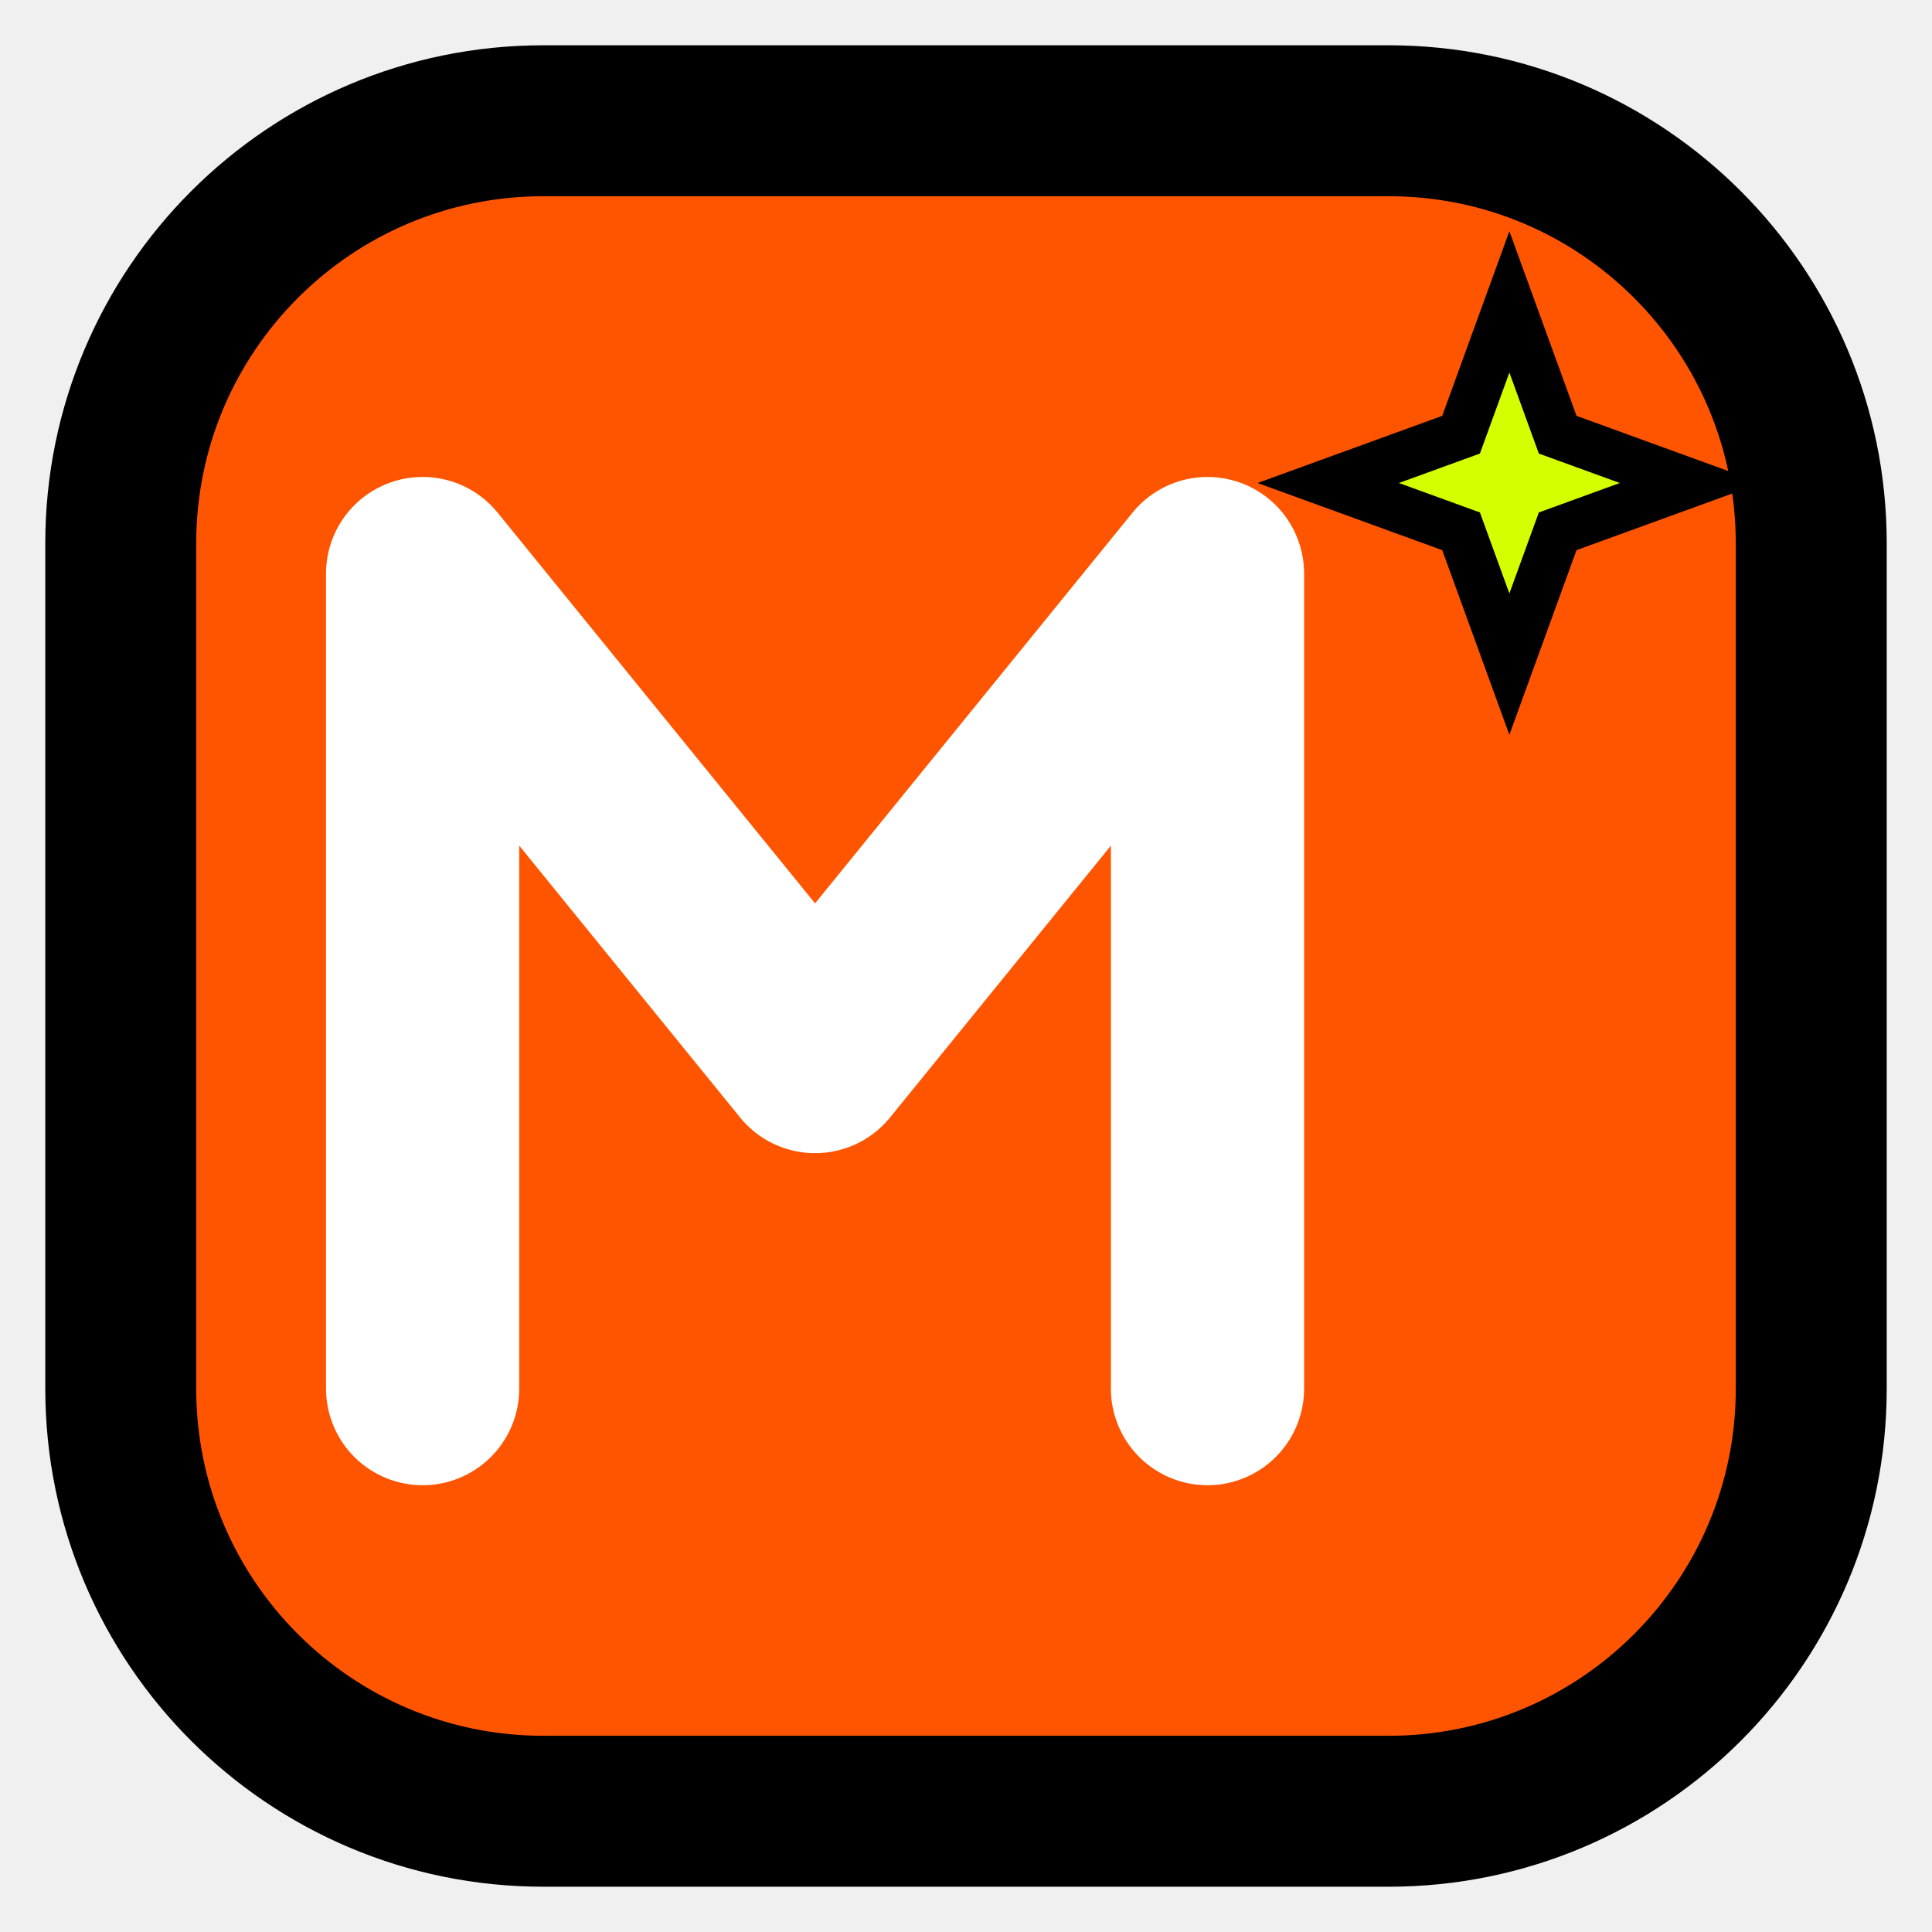
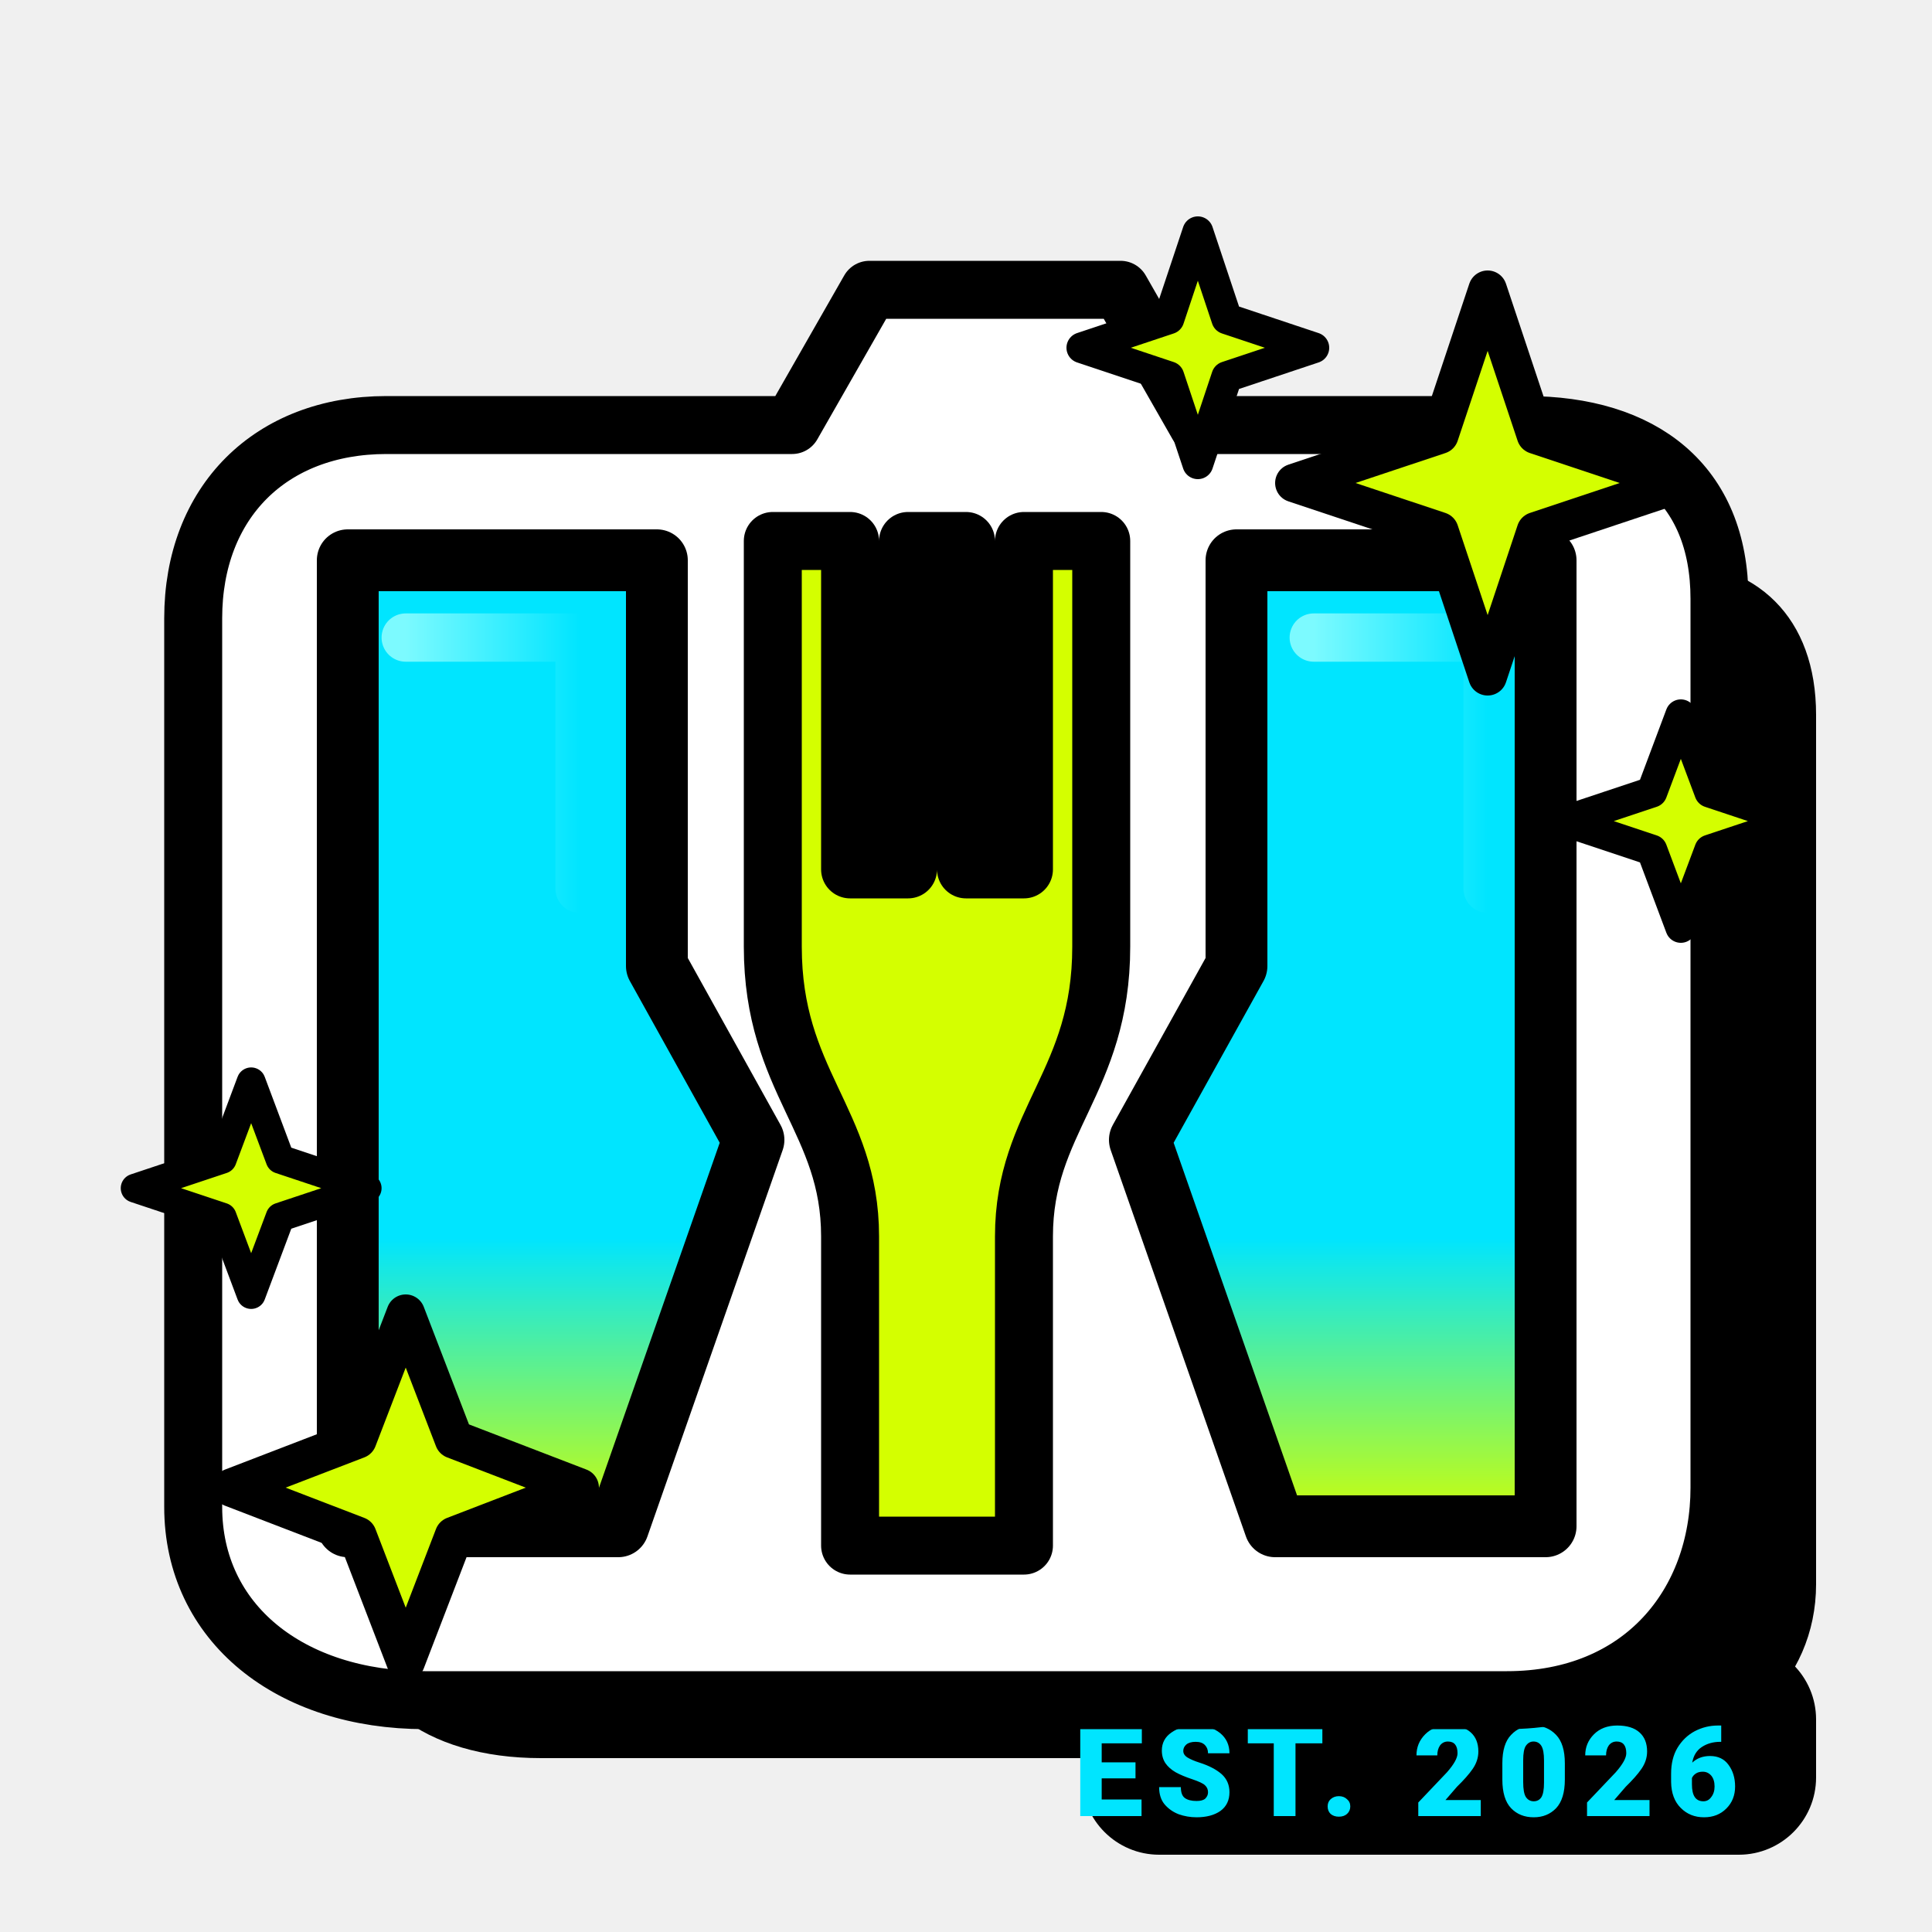
- <svg xmlns="http://www.w3.org/2000/svg" viewBox="0 0 32 32" width="32" height="32">
-   <rect x="2" y="2" width="28" height="28" rx="7" fill="#FF5500" stroke="#000000" stroke-width="2.5" />
-   <path d="M7 23V9.5L13.5 17.5L20 9.5V23" stroke="#FFFFFF" stroke-width="3.2" stroke-linecap="round" stroke-linejoin="round" fill="none" />
-   <path d="M25 5L25.8 7.2L28 8L25.8 8.8L25 11L24.2 8.8L22 8L24.2 7.2Z" fill="#D4FF00" stroke="#000000" stroke-width="0.8" />
+ <svg xmlns="http://www.w3.org/2000/svg" viewBox="0 0 100 100" width="100%" height="100%" fill="none">
+   <defs>
+     <linearGradient id="mealzyGrad" x1="0%" y1="0%" x2="0%" y2="100%">
+       <stop offset="0%" stop-color="#00E5FF" />
+       <stop offset="70%" stop-color="#00E5FF" />
+       <stop offset="100%" stop-color="#D4FF00" />
+     </linearGradient>
+     <linearGradient id="cyanHighlight" x1="0%" y1="0%" x2="100%" y2="0%">
+       <stop offset="0%" stop-color="#7CFAFF" />
+       <stop offset="100%" stop-color="#00E5FF" />
+     </linearGradient>
+   </defs>
+   <g transform="translate(4, 5)">
+     <path d="M 22 24 C 17 24 14 27 14 32 L 14 78 C 14 83 18 86 24 86 L 80 86 C 86 86 90 82 90 77 L 90 32 C 90 27 87 24 82 24 L 63 24 L 59 18 L 47 18 L 43 24 Z" fill="#000000" />
+     <rect x="52" y="80" width="38" height="11" rx="4" fill="#000000" />
+     <text x="86" y="89" fill="#00E5FF" font-family="-apple-system, BlinkMacSystemFont, 'Segoe UI', Roboto, sans-serif" font-weight="900" font-size="6.5" letter-spacing="0.6" text-anchor="end">EST. 2026</text>
+   </g>
+   <path d="M 20 22 C 14 22 10 26 10 32 L 10 78 C 10 84 15 88 22 88 L 78 88 C 85 88 89 83 89 77 L 89 31 C 89 25 85 22 79 22 L 62 22 L 58 15 L 45 15 L 41 22 Z" fill="#FFFFFF" stroke="#000000" stroke-width="3" stroke-linejoin="round" />
+   <path d="M 18 29 L 34 29 L 34 50 L 39 59 L 32 79 L 18 79 Z" fill="url(#mealzyGrad)" stroke="#000000" stroke-width="3.2" stroke-linejoin="round" />
+   <path d="M 21 33 L 30 33 L 30 46" stroke="url(#cyanHighlight)" stroke-width="2.5" stroke-linecap="round" stroke-linejoin="round" />
+   <path d="M 64 29 L 80 29 L 80 79 L 66 79 L 59 59 L 64 50 Z" fill="url(#mealzyGrad)" stroke="#000000" stroke-width="3.2" stroke-linejoin="round" />
+   <path d="M 68 33 L 77 33 L 77 46" stroke="url(#cyanHighlight)" stroke-width="2.5" stroke-linecap="round" stroke-linejoin="round" />
+   <path d="M 40 28 L 44 28 L 44 45 L 47 45 L 47 28 L 50 28 L 50 45 L 53 45 L 53 28 L 57 28 L 57 49 C 57 56 53 58 53 64 L 53 80 L 44 80 L 44 64 C 44 58 40 56 40 49 Z" fill="#D4FF00" stroke="#000000" stroke-width="3" stroke-linejoin="round" />
+   <path d="M 77 15 L 79.5 22.5 L 87 25 L 79.5 27.5 L 77 35 L 74.5 27.5 L 67 25 L 74.5 22.5 Z" fill="#D4FF00" stroke="#000000" stroke-width="2" stroke-linejoin="round" />
+   <path d="M 62 12 L 63.5 16.5 L 68 18 L 63.5 19.5 L 62 24 L 60.5 19.5 L 56 18 L 60.5 16.5 Z" fill="#D4FF00" stroke="#000000" stroke-width="1.6" stroke-linejoin="round" />
+   <path d="M 87 37 L 88.5 41 L 93 42.5 L 88.5 44 L 87 48 L 85.5 44 L 81 42.5 L 85.5 41 Z" fill="#D4FF00" stroke="#000000" stroke-width="1.6" stroke-linejoin="round" />
+   <path d="M 21 68 L 23.5 74.5 L 30 77 L 23.5 79.5 L 21 86 L 18.5 79.5 L 12 77 L 18.5 74.5 Z" fill="#D4FF00" stroke="#000000" stroke-width="2" stroke-linejoin="round" />
+   <path d="M 13 56 L 14.5 60 L 19 61.5 L 14.5 63 L 13 67 L 11.5 63 L 7 61.5 L 11.5 60 Z" fill="#D4FF00" stroke="#000000" stroke-width="1.5" stroke-linejoin="round" />
</svg>
